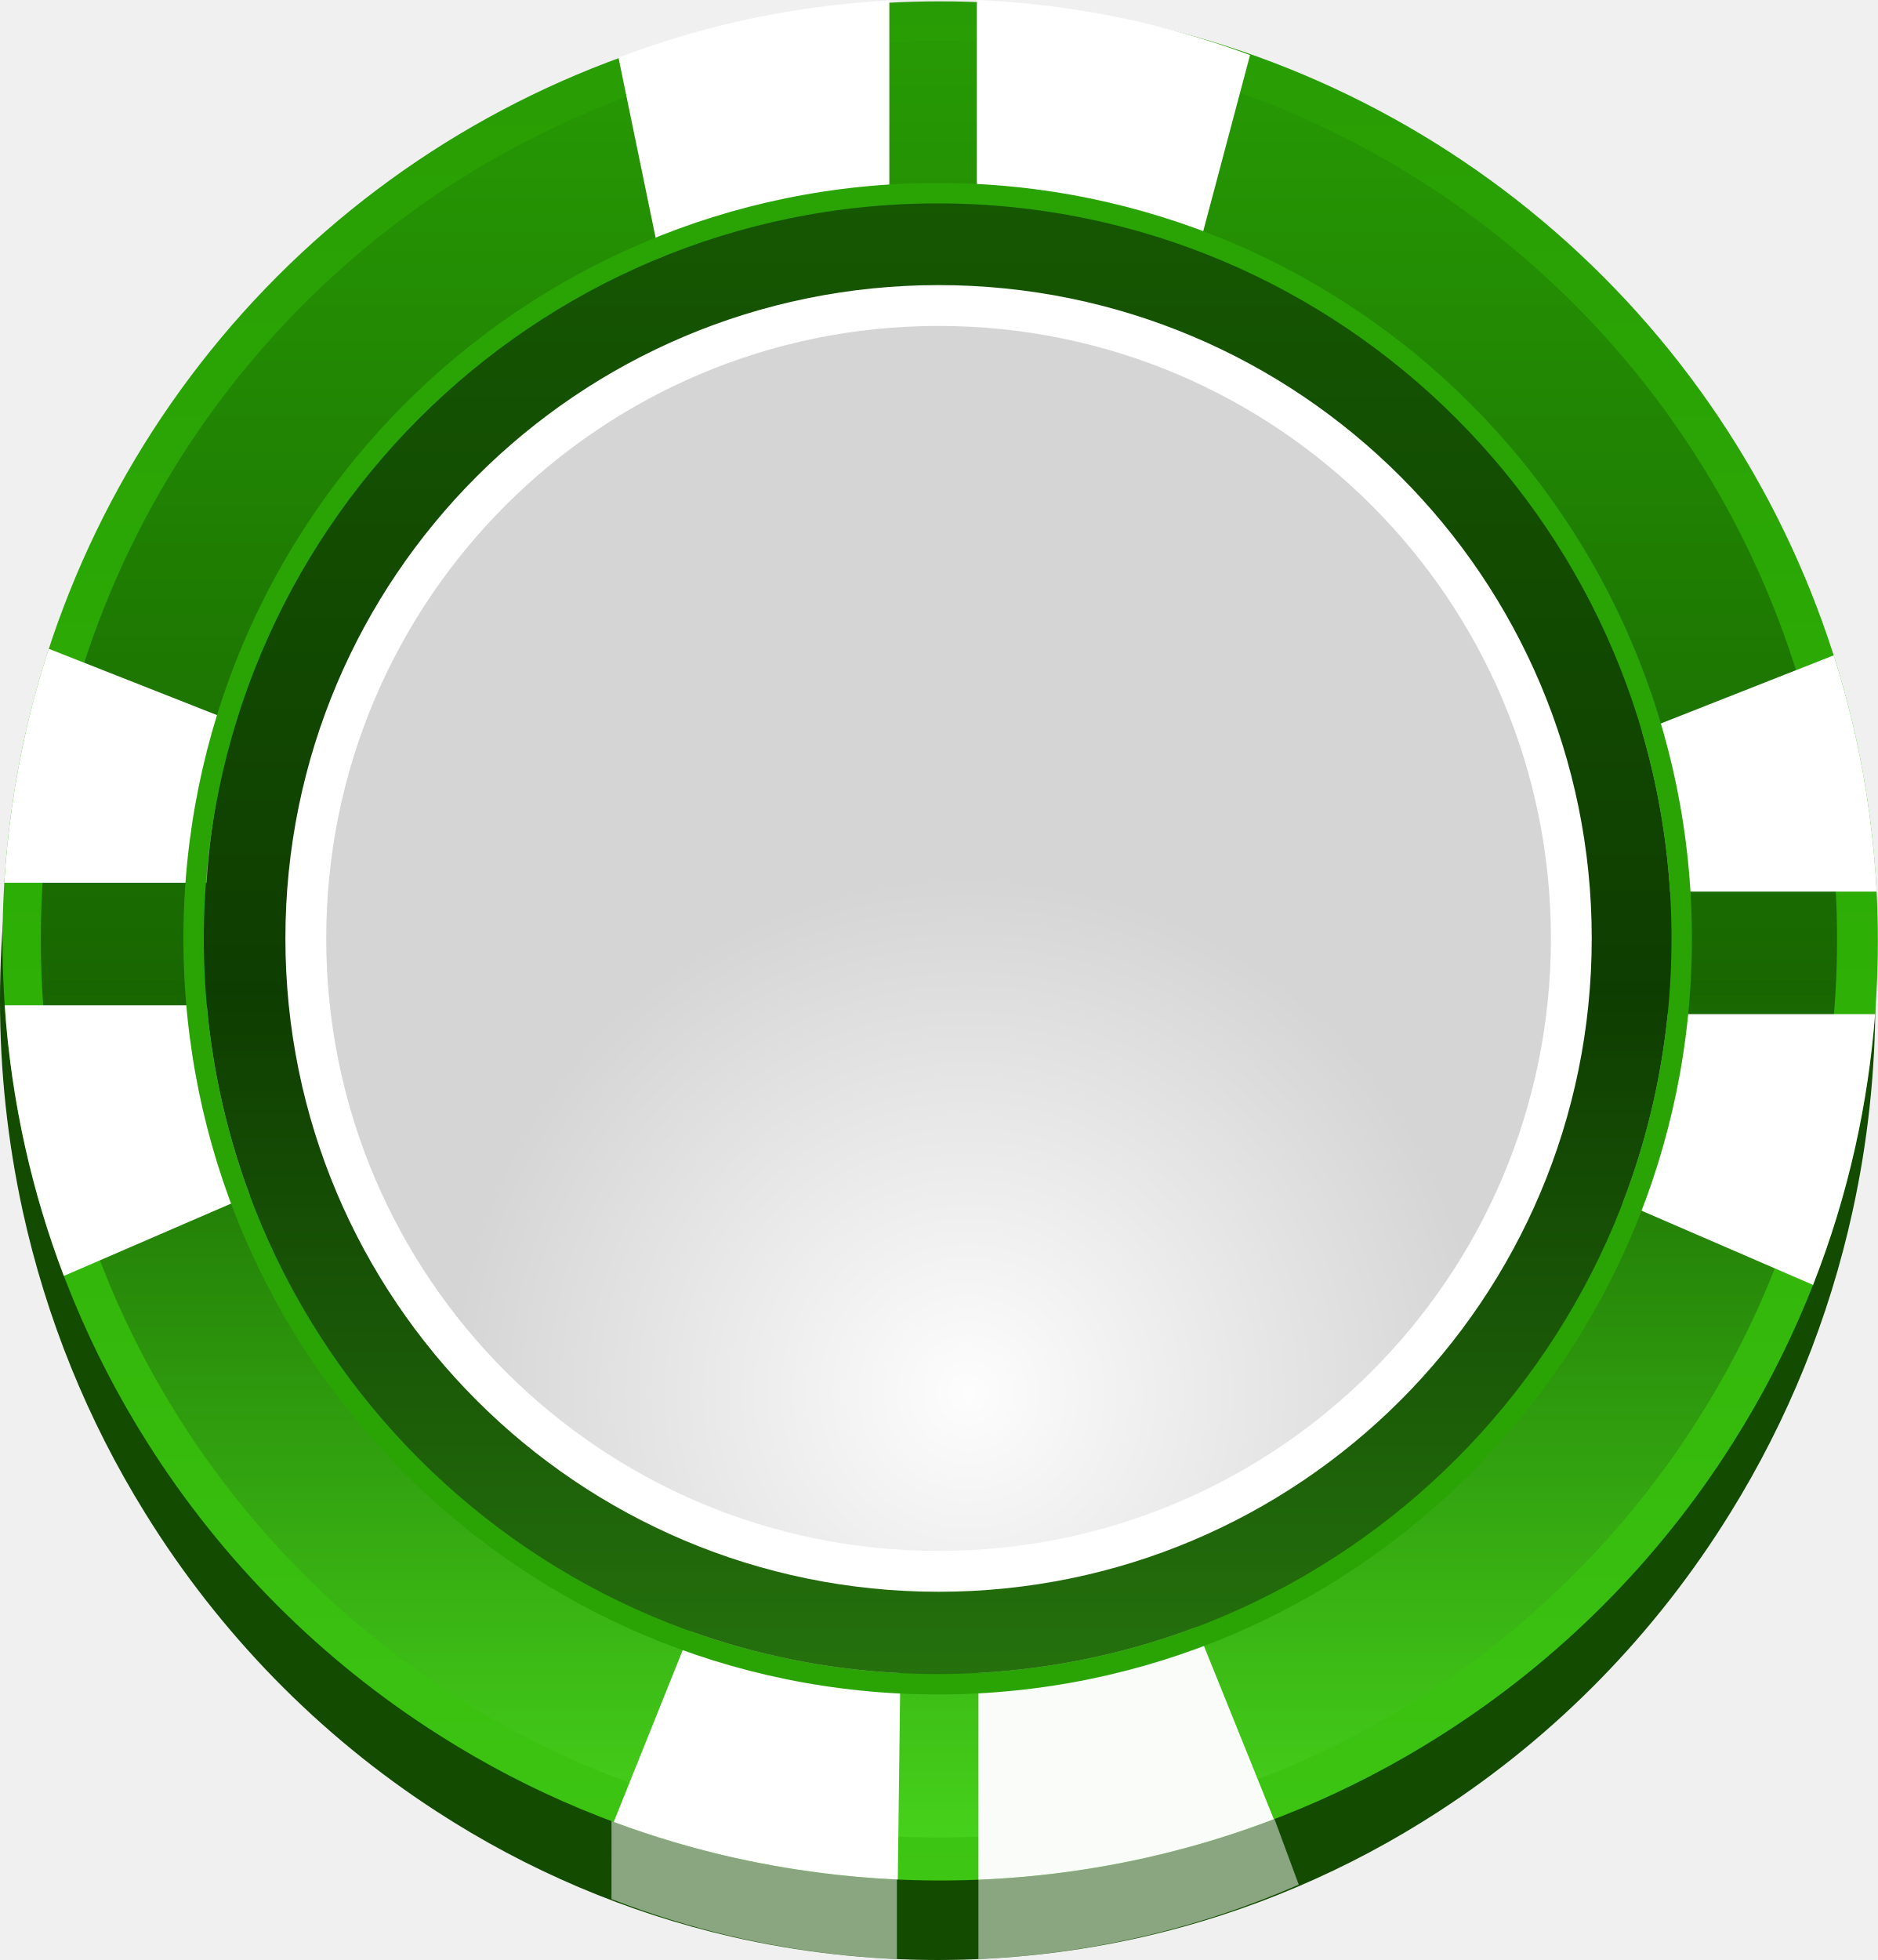
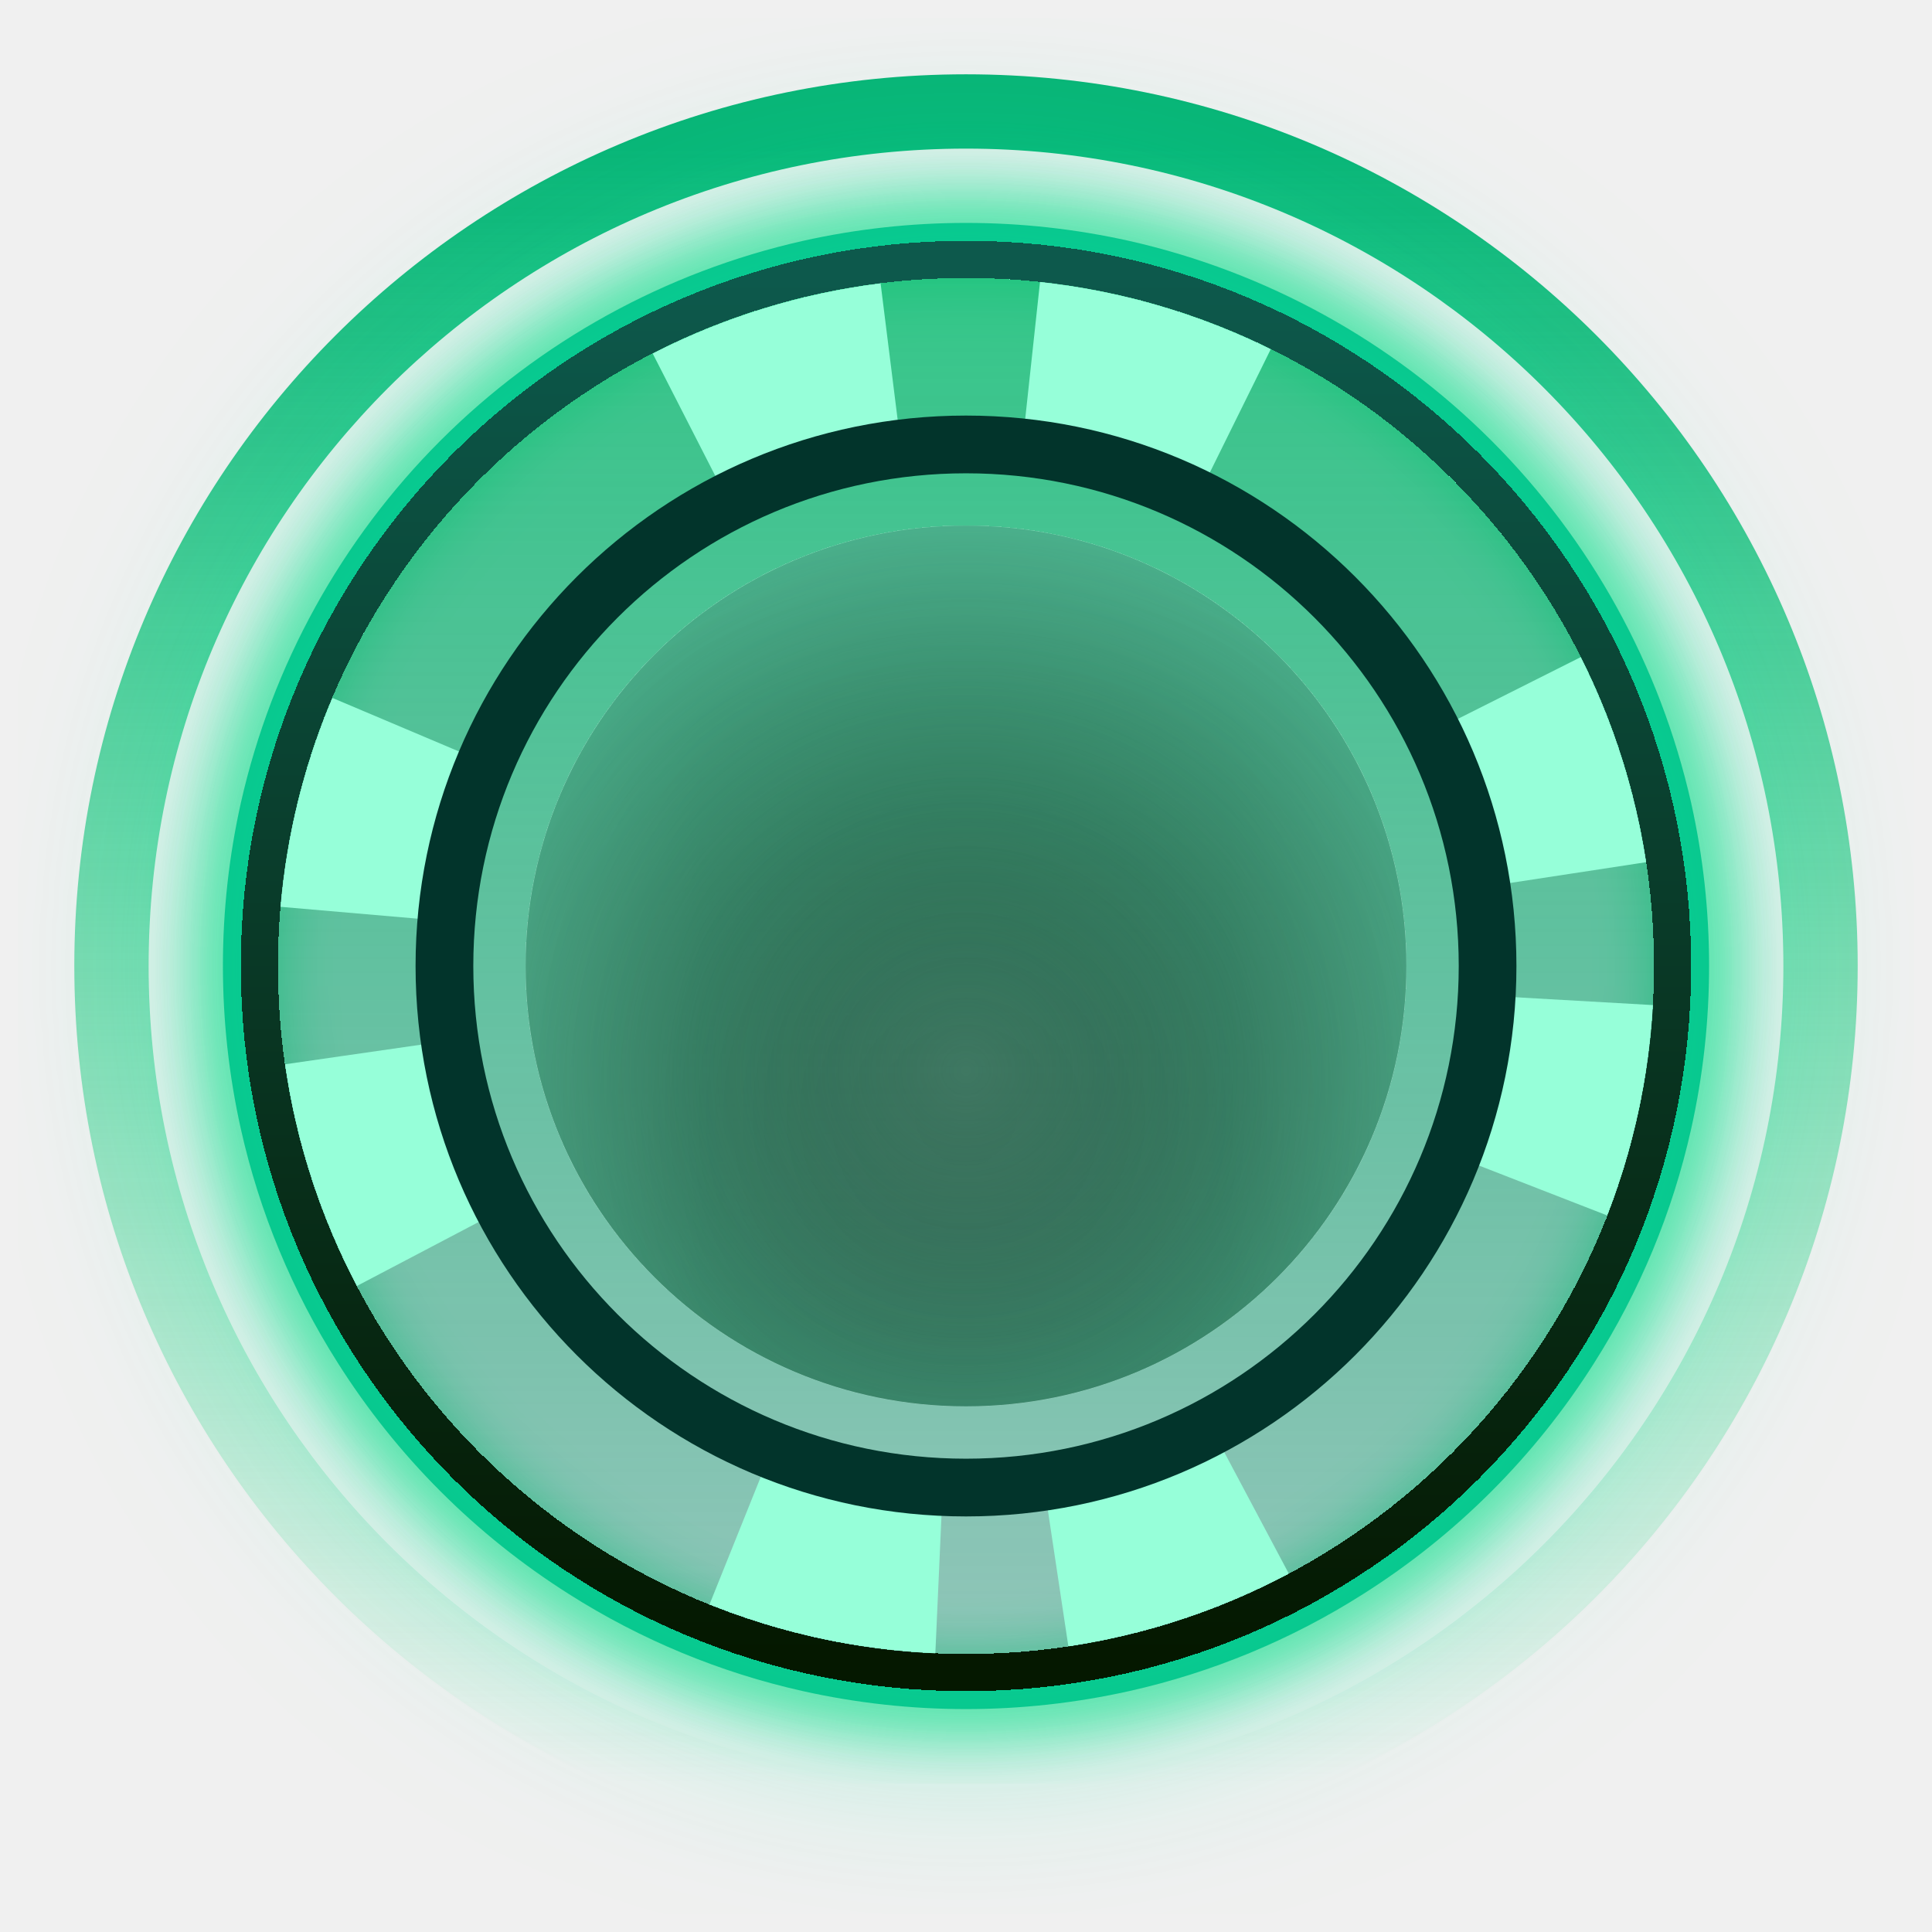
- <svg xmlns="http://www.w3.org/2000/svg" width="46" height="48" viewBox="0 0 46 48" fill="none">
-   <path d="M45.938 24.49C45.94 26.229 45.753 27.963 45.381 29.66C44.807 32.282 43.793 34.783 42.385 37.051C40.563 40 38.123 42.498 35.242 44.363C33.026 45.804 30.583 46.842 28.021 47.43C24.694 48.19 21.244 48.19 17.918 47.43C15.356 46.842 12.913 45.804 10.697 44.363C7.816 42.498 5.376 40 3.553 37.051C2.145 34.783 1.131 32.282 0.557 29.66C-0.186 26.254 -0.186 22.722 0.557 19.316C1.516 14.979 3.656 11.008 6.728 7.864C9.801 4.72 13.68 2.531 17.918 1.55C21.244 0.79 24.694 0.79 28.021 1.55C32.258 2.532 36.137 4.721 39.209 7.865C42.281 11.009 44.421 14.979 45.381 19.316C45.753 21.014 45.94 22.749 45.938 24.49Z" fill="#134C01" />
-   <path d="M46 23.043C46.001 24.745 45.814 26.442 45.443 28.103C44.869 30.669 43.855 33.117 42.447 35.337C40.624 38.223 38.184 40.667 35.303 42.493C33.087 43.904 30.644 44.919 28.082 45.494C24.756 46.239 21.306 46.239 17.979 45.494C15.417 44.919 12.974 43.904 10.758 42.493C7.877 40.667 5.437 38.223 3.615 35.337C2.207 33.117 1.193 30.669 0.619 28.103C-0.124 24.769 -0.124 21.312 0.619 17.979C1.578 13.734 3.717 9.848 6.79 6.77C9.862 3.693 13.742 1.551 17.979 0.591C21.306 -0.153 24.756 -0.153 28.082 0.591C32.319 1.552 36.198 3.695 39.27 6.772C42.343 9.849 44.483 13.734 45.443 17.979C45.815 19.641 46.001 21.339 46 23.043Z" fill="url(#paint0_linear)" />
-   <path d="M45 23C45.001 24.628 44.822 26.25 44.466 27.838C43.916 30.292 42.945 32.632 41.597 34.755C39.851 37.514 37.514 39.851 34.755 41.597C32.632 42.945 30.292 43.916 27.838 44.466C24.652 45.178 21.348 45.178 18.162 44.466C15.708 43.916 13.368 42.945 11.245 41.597C8.486 39.851 6.149 37.514 4.403 34.755C3.055 32.632 2.084 30.292 1.534 27.838C0.822 24.651 0.822 21.346 1.534 18.158C2.452 14.1 4.502 10.384 7.444 7.442C10.387 4.5 14.103 2.451 18.162 1.534C21.348 0.822 24.652 0.822 27.838 1.534C31.896 2.452 35.612 4.501 38.554 7.443C41.497 10.385 43.547 14.1 44.466 18.158C44.822 19.747 45.001 21.371 45 23Z" fill="url(#paint1_linear)" />
-   <path fill-rule="evenodd" clip-rule="evenodd" d="M23.967 46.033V47.977C25.328 47.916 26.684 47.73 28.02 47.417C29.32 47.113 30.59 46.69 31.814 46.155L31.219 44.548C30.199 44.938 29.151 45.254 28.082 45.494C26.725 45.798 25.348 45.978 23.967 46.033Z" fill="white" fill-opacity="0.5" />
-   <path fill-rule="evenodd" clip-rule="evenodd" d="M14.98 44.6L14.979 46.508C15.937 46.879 16.918 47.183 17.918 47.418C19.254 47.73 20.61 47.916 21.97 47.977V46.028C20.631 45.967 19.296 45.789 17.979 45.494C16.958 45.265 15.956 44.966 14.98 44.6Z" fill="white" fill-opacity="0.5" />
-   <path fill-rule="evenodd" clip-rule="evenodd" d="M44.918 16.049C45.12 16.683 45.296 17.326 45.443 17.979C45.727 19.247 45.903 20.538 45.97 21.835H40.909C40.823 20.477 40.587 19.161 40.218 17.901L44.918 16.049Z" fill="white" />
-   <path fill-rule="evenodd" clip-rule="evenodd" d="M39.753 29.452C40.313 27.995 40.688 26.447 40.852 24.836H45.932C45.847 25.934 45.684 27.026 45.443 28.103C45.186 29.251 44.841 30.376 44.412 31.467L39.753 29.452Z" fill="white" />
-   <path fill-rule="evenodd" clip-rule="evenodd" d="M23.929 0C25.302 0.06 26.671 0.247 28.02 0.562C28.904 0.771 29.773 1.034 30.621 1.348L29.352 6.121C27.653 5.364 25.83 4.9 23.929 4.782V0Z" fill="white" />
-   <path fill-rule="evenodd" clip-rule="evenodd" d="M21.785 0.011V4.798C19.806 4.949 17.915 5.475 16.162 6.317L15.15 1.41C16.052 1.068 16.976 0.784 17.918 0.562C19.194 0.264 20.487 0.08 21.785 0.011Z" fill="white" />
-   <path fill-rule="evenodd" clip-rule="evenodd" d="M5.066 24.619C5.211 26.244 5.572 27.806 6.12 29.277L1.564 31.247C1.175 30.225 0.858 29.174 0.619 28.103C0.362 26.953 0.194 25.788 0.115 24.619H5.066Z" fill="white" />
-   <path fill-rule="evenodd" clip-rule="evenodd" d="M0.105 21.618C0.18 20.397 0.351 19.18 0.619 17.979C0.778 17.271 0.971 16.574 1.195 15.889L5.751 17.684C5.382 18.944 5.146 20.261 5.06 21.618H0.105Z" fill="white" />
-   <path fill-rule="evenodd" clip-rule="evenodd" d="M23.968 40.97C25.837 40.867 27.631 40.478 29.305 39.847L31.204 44.553C30.189 44.941 29.146 45.255 28.082 45.494C26.726 45.798 25.349 45.978 23.968 46.033V40.97Z" fill="#F9FCF8" />
-   <path fill-rule="evenodd" clip-rule="evenodd" d="M16.91 39.948C18.53 40.529 20.258 40.884 22.055 40.974L21.992 46.029C20.646 45.969 19.303 45.79 17.98 45.494C16.977 45.269 15.993 44.977 15.034 44.62L16.91 39.948Z" fill="white" />
-   <path d="M22.969 41.247C33.036 41.247 41.195 33.072 41.195 22.989C41.195 12.906 33.036 4.731 22.969 4.731C12.903 4.731 4.743 12.906 4.743 22.989C4.743 33.072 12.903 41.247 22.969 41.247Z" fill="black" fill-opacity="0.4" stroke="#2AA404" stroke-width="0.5" />
-   <path d="M38.491 22.982C38.491 31.543 31.551 38.482 22.991 38.482C14.43 38.482 7.491 31.543 7.491 22.982C7.491 14.422 14.43 7.482 22.991 7.482C31.551 7.482 38.491 14.422 38.491 22.982Z" fill="url(#paint2_radial)" stroke="white" />
+ <svg xmlns="http://www.w3.org/2000/svg" width="52" height="52" viewBox="0 0 52 52" fill="none">
+   <path fill-rule="evenodd" clip-rule="evenodd" d="M26 50C12.745 50 2 39.255 2 26C2 12.745 12.745 2 26 2C39.255 2 50 12.745 50 26C50 39.255 39.255 50 26 50ZM26 4C13.85 4 4 13.85 4 26C4 38.15 13.85 48 26 48C38.15 48 48 38.15 48 26C48 13.85 38.15 4 26 4Z" fill="url(#paint0_linear_1106_10381)" />
+   <g filter="url(#filter0_dd_1106_10381)">
+     <path fill-rule="evenodd" clip-rule="evenodd" d="M45.515 30.398C45.838 28.955 46.001 27.48 46 26C46.001 24.519 45.839 23.043 45.515 21.598C44.679 17.909 42.816 14.532 40.14 11.857C37.465 9.183 34.088 7.32 30.398 6.485C27.502 5.838 24.498 5.838 21.602 6.485C17.912 7.319 14.534 9.182 11.858 11.856C9.183 14.531 7.32 17.909 6.485 21.598C5.838 24.496 5.838 27.501 6.485 30.398C6.985 32.629 7.868 34.756 9.094 36.686C10.681 39.195 12.805 41.319 15.314 42.906C17.244 44.132 19.371 45.015 21.602 45.515C24.498 46.162 27.502 46.162 30.398 45.515C32.629 45.015 34.756 44.132 36.686 42.906C39.195 41.319 41.319 39.195 42.906 36.686C44.132 34.756 45.015 32.629 45.515 30.398ZM44.792 30.235C45.103 28.845 45.26 27.425 45.259 26C45.26 24.574 45.103 23.153 44.792 21.761C43.987 18.209 42.193 14.957 39.617 12.381C37.041 9.806 33.788 8.012 30.235 7.208C27.446 6.585 24.554 6.585 21.764 7.208C18.211 8.011 14.958 9.805 12.382 12.38C9.806 14.956 8.012 18.209 7.208 21.761C6.585 24.552 6.585 27.445 7.208 30.235C7.689 32.384 8.539 34.432 9.72 36.29C11.248 38.706 13.294 40.752 15.71 42.28C17.568 43.461 19.616 44.311 21.764 44.792C24.554 45.415 27.446 45.415 30.235 44.792C32.383 44.311 34.432 43.461 36.29 42.28C38.706 40.752 40.752 38.706 42.28 36.29C43.46 34.432 44.31 32.384 44.792 30.235Z" fill="#04BD86" />
+   </g>
+   <g filter="url(#filter1_d_1106_10381)">
+     <rect x="7.481" y="7.481" width="37.037" height="37.037" rx="18.518" fill="url(#paint1_linear_1106_10381)" shape-rendering="crispEdges" />
+     <rect x="6.981" y="6.981" width="38.037" height="38.037" rx="19.018" stroke="url(#paint2_linear_1106_10381)" shape-rendering="crispEdges" />
+   </g>
+   <g filter="url(#filter2_i_1106_10381)">
+     <circle cx="11.852" cy="11.852" r="11.852" transform="matrix(1 0 0 -1 14.1479 37.8518)" fill="url(#paint3_radial_1106_10381)" />
+   </g>
+   <path d="M25.175 44.499C23.089 44.407 21.034 43.962 19.097 43.183L20.503 39.684C22.045 40.304 23.682 40.658 25.343 40.733L25.175 44.499Z" fill="#96FFD9" />
+   <path d="M34.688 42.354C32.835 43.338 30.829 44 28.755 44.312L28.179 40.486C29.82 40.239 31.407 39.715 32.872 38.937L34.688 42.354Z" fill="#96FFD9" />
+   <path d="M23.701 7.625C21.562 7.893 19.486 8.532 17.567 9.514L19.4 13.098C20.902 12.33 22.527 11.83 24.201 11.62L23.701 7.625Z" fill="#96FFD9" />
+   <path d="M34.203 9.398C32.255 8.435 30.153 7.823 27.992 7.589L27.547 11.706C29.224 11.887 30.857 12.362 32.369 13.11L34.203 9.398Z" fill="#96FFD9" />
+   <path d="M43.258 32.714C43.963 30.903 44.378 28.992 44.489 27.052L40.56 26.828C40.473 28.356 40.146 29.861 39.591 31.287L43.258 32.714Z" fill="#96FFD9" />
+   <path d="M42.547 17.686C43.42 19.422 44.013 21.285 44.306 23.206L40.416 23.8C40.185 22.287 39.718 20.82 39.031 19.453L42.547 17.686Z" fill="#96FFD9" />
+   <path d="M7.672 28.645C7.972 30.73 8.627 32.748 9.606 34.612L12.909 32.877C12.127 31.388 11.605 29.777 11.364 28.113L7.672 28.645Z" fill="#96FFD9" />
+   <path d="M8.945 18.784C8.188 20.574 7.717 22.471 7.55 24.407L11.283 24.73C11.416 23.185 11.792 21.672 12.396 20.244L8.945 18.784Z" fill="#96FFD9" />
+   <path d="M40.815 26C40.815 17.818 34.182 11.185 26 11.185C17.818 11.185 11.185 17.818 11.185 26C11.185 34.182 17.818 40.815 26 40.815C34.182 40.815 40.815 34.182 40.815 26ZM12.739 26C12.739 18.676 18.676 12.739 26 12.739C33.324 12.739 39.262 18.676 39.262 26C39.262 33.324 33.324 39.261 26 39.261C18.676 39.261 12.739 33.324 12.739 26Z" fill="#02342B" />
  <defs>
-     <linearGradient id="paint0_linear" x1="23.031" y1="0.033" x2="23.031" y2="46.053" gradientUnits="userSpaceOnUse">
-       <stop stop-color="#289C04" />
-       <stop offset="0.529" stop-color="#2EB006" />
-       <stop offset="1" stop-color="#3EC614" />
+     <filter id="filter0_dd_1106_10381" x="4" y="4" width="44" height="44" filterUnits="userSpaceOnUse" color-interpolation-filters="sRGB">
+       <feFlood flood-opacity="0" result="BackgroundImageFix" />
+       <feColorMatrix in="SourceAlpha" type="matrix" values="0 0 0 0 0 0 0 0 0 0 0 0 0 0 0 0 0 0 127 0" result="hardAlpha" />
+       <feOffset />
+       <feGaussianBlur stdDeviation="1" />
+       <feColorMatrix type="matrix" values="0 0 0 0 0.004 0 0 0 0 0.892 0 0 0 0 0.625 0 0 0 1 0" />
+       <feBlend mode="normal" in2="BackgroundImageFix" result="effect1_dropShadow_1106_10381" />
+       <feColorMatrix in="SourceAlpha" type="matrix" values="0 0 0 0 0 0 0 0 0 0 0 0 0 0 0 0 0 0 127 0" result="hardAlpha" />
+       <feOffset />
+       <feGaussianBlur stdDeviation="1" />
+       <feColorMatrix type="matrix" values="0 0 0 0 0.084 0 0 0 0 0.804 0 0 0 0 0.372 0 0 0 1 0" />
+       <feBlend mode="normal" in2="effect1_dropShadow_1106_10381" result="effect2_dropShadow_1106_10381" />
+       <feBlend mode="normal" in="SourceGraphic" in2="effect2_dropShadow_1106_10381" result="shape" />
+     </filter>
+     <filter id="filter1_d_1106_10381" x="0.481" y="0.481" width="51.037" height="51.037" filterUnits="userSpaceOnUse" color-interpolation-filters="sRGB">
+       <feFlood flood-opacity="0" result="BackgroundImageFix" />
+       <feColorMatrix in="SourceAlpha" type="matrix" values="0 0 0 0 0 0 0 0 0 0 0 0 0 0 0 0 0 0 127 0" result="hardAlpha" />
+       <feOffset />
+       <feGaussianBlur stdDeviation="3" />
+       <feComposite in2="hardAlpha" operator="out" />
+       <feColorMatrix type="matrix" values="0 0 0 0 0.073 0 0 0 0 0.925 0 0 0 0 0.669 0 0 0 0.6 0" />
+       <feBlend mode="normal" in2="BackgroundImageFix" result="effect1_dropShadow_1106_10381" />
+       <feBlend mode="normal" in="SourceGraphic" in2="effect1_dropShadow_1106_10381" result="shape" />
+     </filter>
+     <filter id="filter2_i_1106_10381" x="14.148" y="14.148" width="23.704" height="27.704" filterUnits="userSpaceOnUse" color-interpolation-filters="sRGB">
+       <feFlood flood-opacity="0" result="BackgroundImageFix" />
+       <feBlend mode="normal" in="SourceGraphic" in2="BackgroundImageFix" result="shape" />
+       <feColorMatrix in="SourceAlpha" type="matrix" values="0 0 0 0 0 0 0 0 0 0 0 0 0 0 0 0 0 0 127 0" result="hardAlpha" />
+       <feOffset dy="4" />
+       <feGaussianBlur stdDeviation="5" />
+       <feComposite in2="hardAlpha" operator="arithmetic" k2="-1" k3="1" />
+       <feColorMatrix type="matrix" values="0 0 0 0 1 0 0 0 0 1 0 0 0 0 1 0 0 0 0.25 0" />
+       <feBlend mode="normal" in2="shape" result="effect1_innerShadow_1106_10381" />
+     </filter>
+     <linearGradient id="paint0_linear_1106_10381" x1="26" y1="4" x2="26" y2="48" gradientUnits="userSpaceOnUse">
+       <stop stop-color="#07B476" />
+       <stop offset="1" stop-color="#00D36E" stop-opacity="0" />
    </linearGradient>
-     <linearGradient id="paint1_linear" x1="23" y1="1" x2="23" y2="45" gradientUnits="userSpaceOnUse">
-       <stop stop-color="#279A04" />
-       <stop offset="0.529" stop-color="#186601" />
-       <stop offset="1" stop-color="#46D11B" />
+     <linearGradient id="paint1_linear_1106_10381" x1="24.962" y1="7.481" x2="24.962" y2="44.519" gradientUnits="userSpaceOnUse">
+       <stop stop-color="#05BC6F" stop-opacity="0.8" />
+       <stop offset="1" stop-color="#038767" stop-opacity="0.4" />
    </linearGradient>
-     <radialGradient id="paint2_radial" cx="0" cy="0" r="1" gradientUnits="userSpaceOnUse" gradientTransform="translate(23.7151 34.0853) rotate(90) scale(15.3089)">
-       <stop stop-color="#FDFDFD" />
-       <stop offset="0.825" stop-color="#D5D5D5" />
+     <linearGradient id="paint2_linear_1106_10381" x1="26" y1="7.481" x2="26" y2="44.519" gradientUnits="userSpaceOnUse">
+       <stop stop-color="#0D594C" />
+       <stop offset="1" stop-color="#051800" />
+     </linearGradient>
+     <radialGradient id="paint3_radial_1106_10381" cx="0" cy="0" r="1" gradientUnits="userSpaceOnUse" gradientTransform="translate(11.8518 9.02907) rotate(90) scale(14.6746)">
+       <stop stop-color="#000F03" stop-opacity="0.42" />
+       <stop offset="1" stop-color="#18996B" />
    </radialGradient>
  </defs>
</svg>
